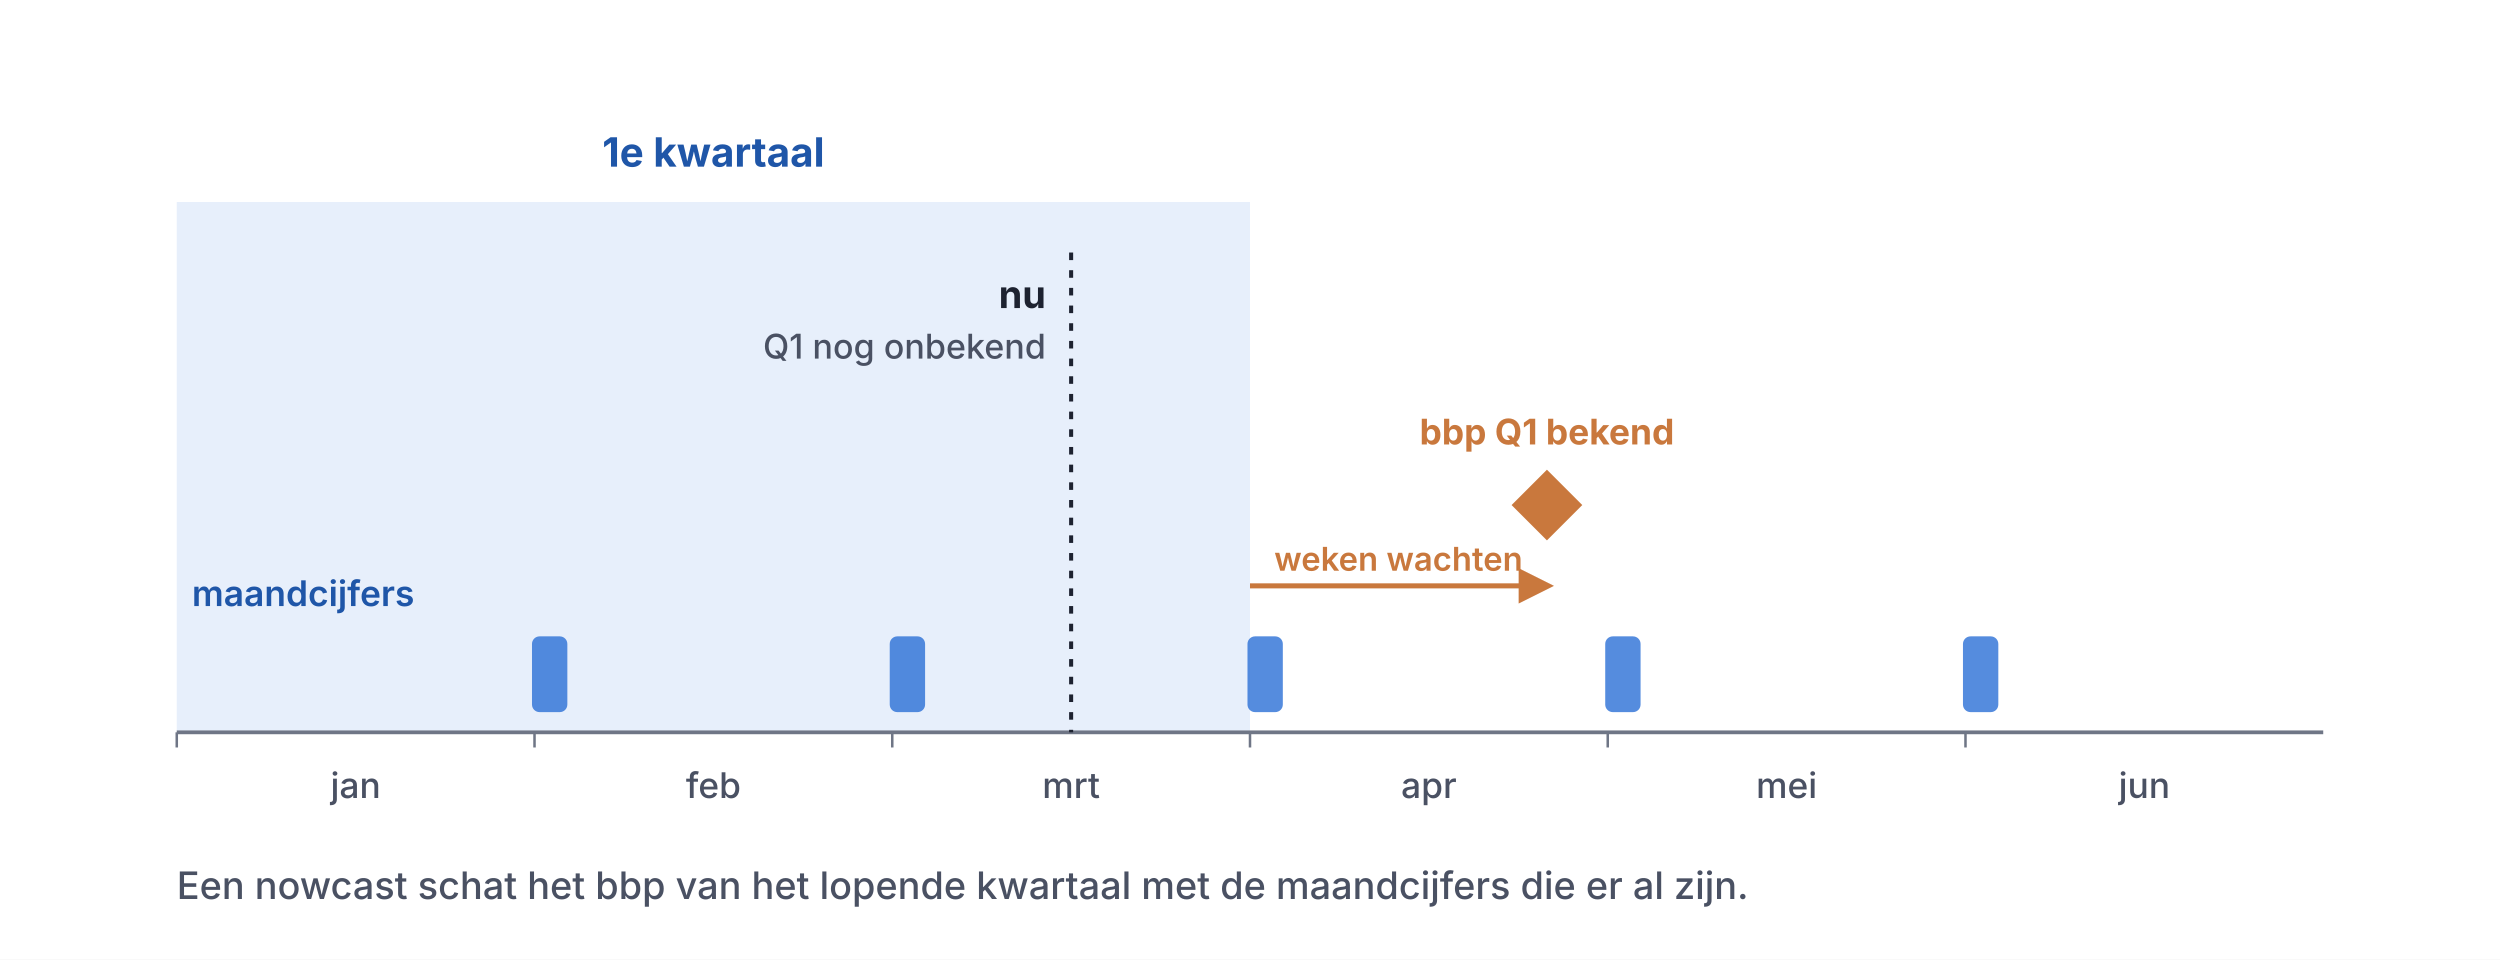
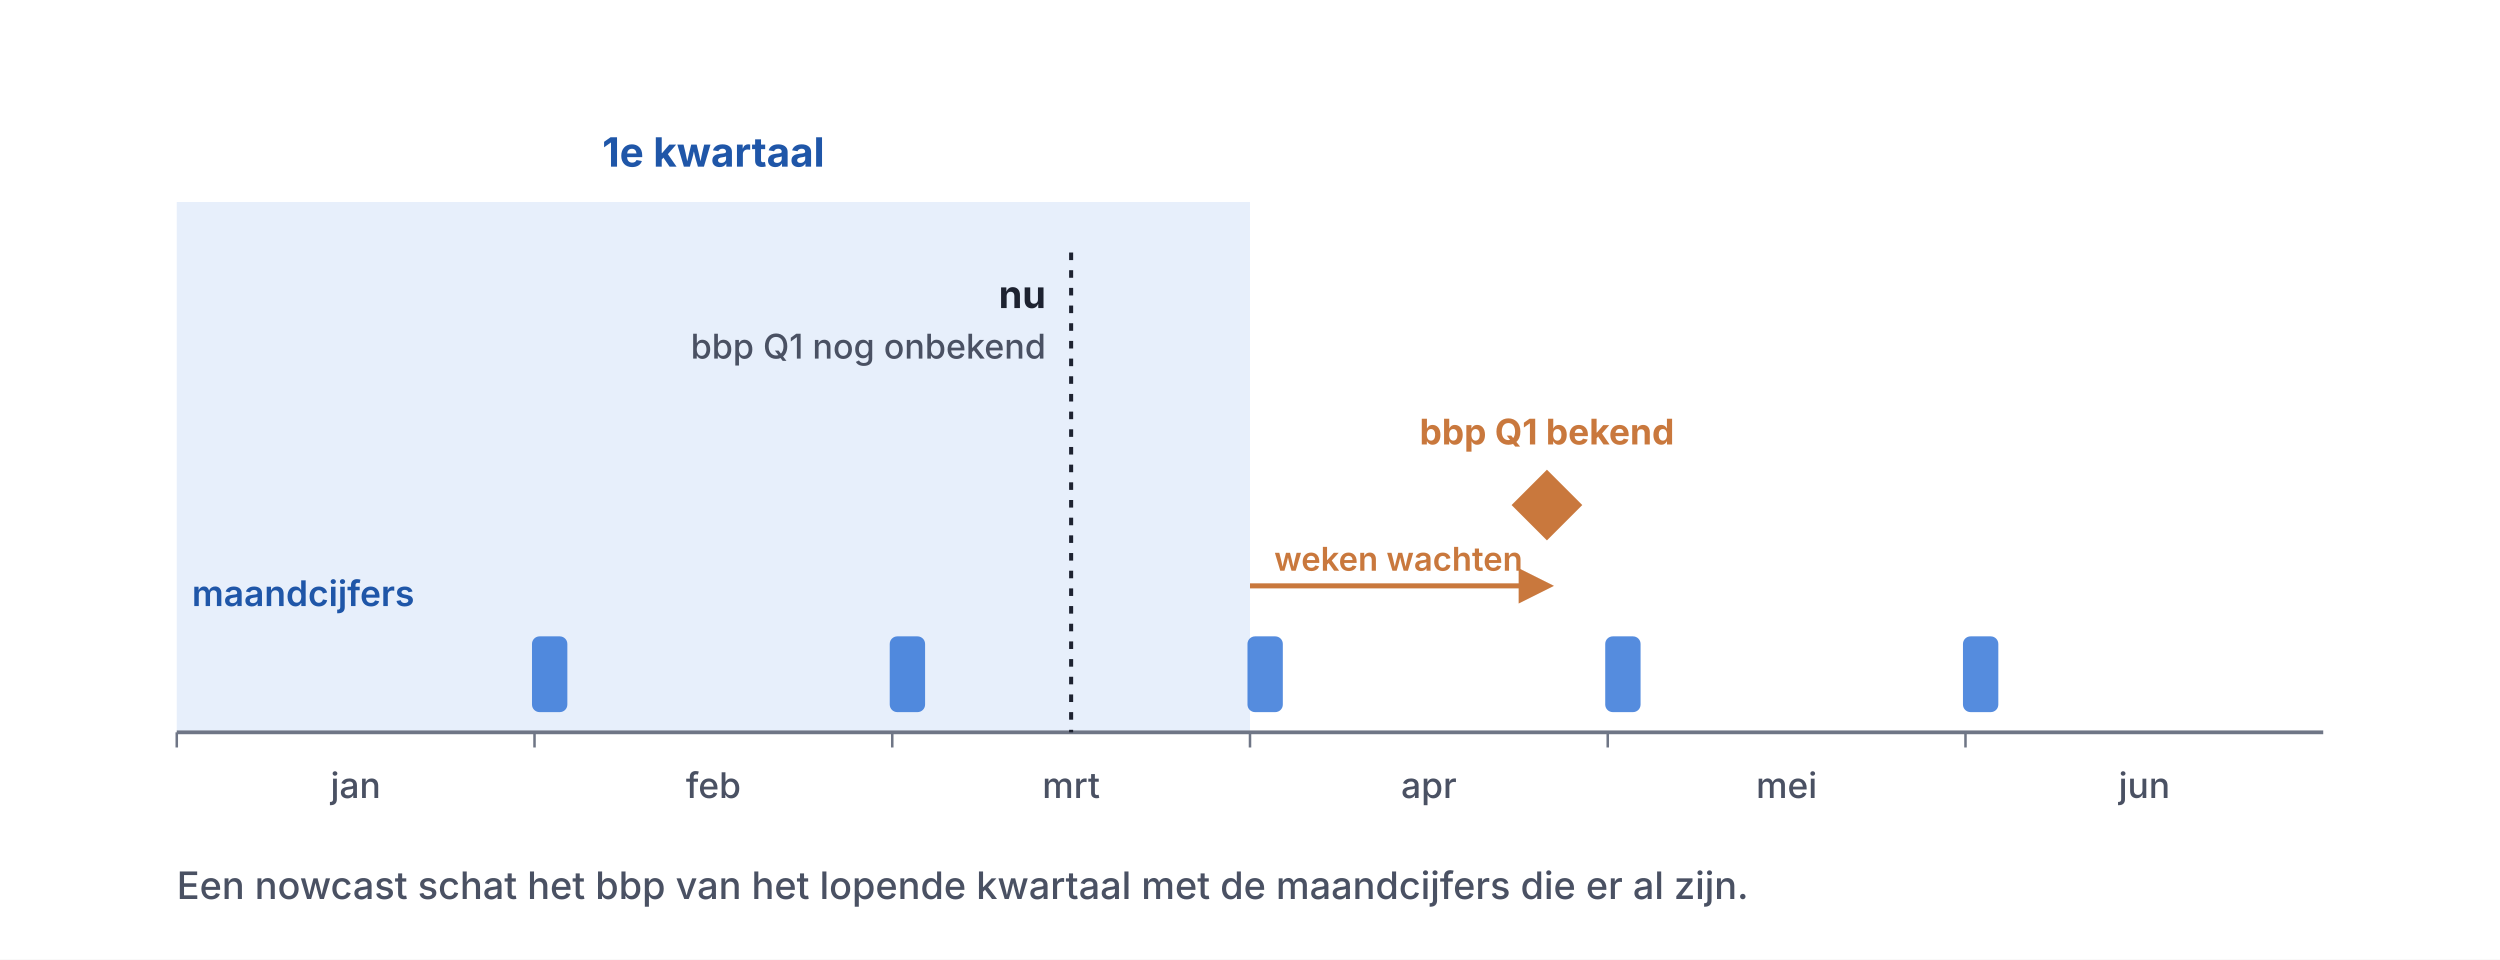
<svg xmlns="http://www.w3.org/2000/svg" viewBox="0 0 990 380" width="990" height="380" font-family="Inter, 'Segoe UI', Helvetica, Arial, sans-serif">
  <rect width="990" height="380" fill="#ffffff" />
  <defs>
    <marker id="a" viewBox="0 0 10 10" refX="8" refY="5" markerWidth="7" markerHeight="7" orient="auto">
      <path d="M0,0 L10,5 L0,10 z" fill="#6f7686" />
    </marker>
    <marker id="r" viewBox="0 0 10 10" refX="8" refY="5" markerWidth="7" markerHeight="7" orient="auto">
      <path d="M0,0 L10,5 L0,10 z" fill="#c9783d" />
    </marker>
  </defs>
  <rect x="70.0" y="80" width="425.0" height="210" fill="#e7effb" />
  <text x="282.5" y="66" font-size="16" fill="#1f56a8" font-weight="700" text-anchor="middle">1e kwartaal</text>
  <line x1="70.0" y1="290" x2="920.0" y2="290" stroke="#6f7686" stroke-width="1.5" />
  <line x1="70.0" y1="290" x2="70.0" y2="296" stroke="#6f7686" />
  <text x="140.833" y="316" font-size="14" fill="#4a5163" font-weight="500" text-anchor="middle">jan</text>
  <rect x="210.667" y="252" width="14" height="30" rx="3" fill="#2a6fd6" opacity=".8" />
  <line x1="211.667" y1="290" x2="211.667" y2="296" stroke="#6f7686" />
  <text x="282.5" y="316" font-size="14" fill="#4a5163" font-weight="500" text-anchor="middle">feb</text>
  <rect x="352.333" y="252" width="14" height="30" rx="3" fill="#2a6fd6" opacity=".8" />
  <line x1="353.333" y1="290" x2="353.333" y2="296" stroke="#6f7686" />
  <text x="424.167" y="316" font-size="14" fill="#4a5163" font-weight="500" text-anchor="middle">mrt</text>
  <rect x="494.0" y="252" width="14" height="30" rx="3" fill="#2a6fd6" opacity=".8" />
  <line x1="495.0" y1="290" x2="495.0" y2="296" stroke="#6f7686" />
  <text x="565.833" y="316" font-size="14" fill="#4a5163" font-weight="500" text-anchor="middle">apr</text>
  <rect x="635.667" y="252" width="14" height="30" rx="3" fill="#2a6fd6" opacity=".8" />
  <line x1="636.667" y1="290" x2="636.667" y2="296" stroke="#6f7686" />
  <text x="707.5" y="316" font-size="14" fill="#4a5163" font-weight="500" text-anchor="middle">mei</text>
  <rect x="777.333" y="252" width="14" height="30" rx="3" fill="#2a6fd6" opacity=".8" />
  <line x1="778.333" y1="290" x2="778.333" y2="296" stroke="#6f7686" />
  <text x="849.167" y="316" font-size="14" fill="#4a5163" font-weight="500" text-anchor="middle">jun</text>
  <text x="76.0" y="240" font-size="14" fill="#1f56a8" font-weight="600" text-anchor="start">maandcijfers</text>
  <line x1="424.167" y1="100" x2="424.167" y2="290" stroke="#1d2230" stroke-width="1.6" stroke-dasharray="3 4" />
  <text x="414.167" y="122" font-size="15" fill="#1d2230" font-weight="700" text-anchor="end">nu</text>
-   <text x="414.167" y="142" font-size="13.5" fill="#4a5163" font-weight="500" text-anchor="end">Q1 nog onbekend</text>
+   <text x="414.167" y="142" font-size="13.5" fill="#4a5163" font-weight="500" text-anchor="end">bbp Q1 nog onbekend</text>
  <path d="M612.583,186 l14,14 l-14,14 l-14,-14 z" fill="#c9783d" />
  <text x="612.583" y="176" font-size="14" fill="#c9783d" font-weight="700" text-anchor="middle">bbp Q1 bekend</text>
  <path d="M495.0,232 H612.583" stroke="#c9783d" stroke-width="2" marker-end="url(#r)" />
  <text x="553.792" y="226" font-size="13" fill="#c9783d" font-weight="600" text-anchor="middle">weken wachten</text>
  <text x="70" y="356" font-size="15" fill="#4a5163" font-weight="500" text-anchor="start">Een nowcast schat het bbp van het lopende kwartaal met de maandcijfers die er al zijn.</text>
</svg>
